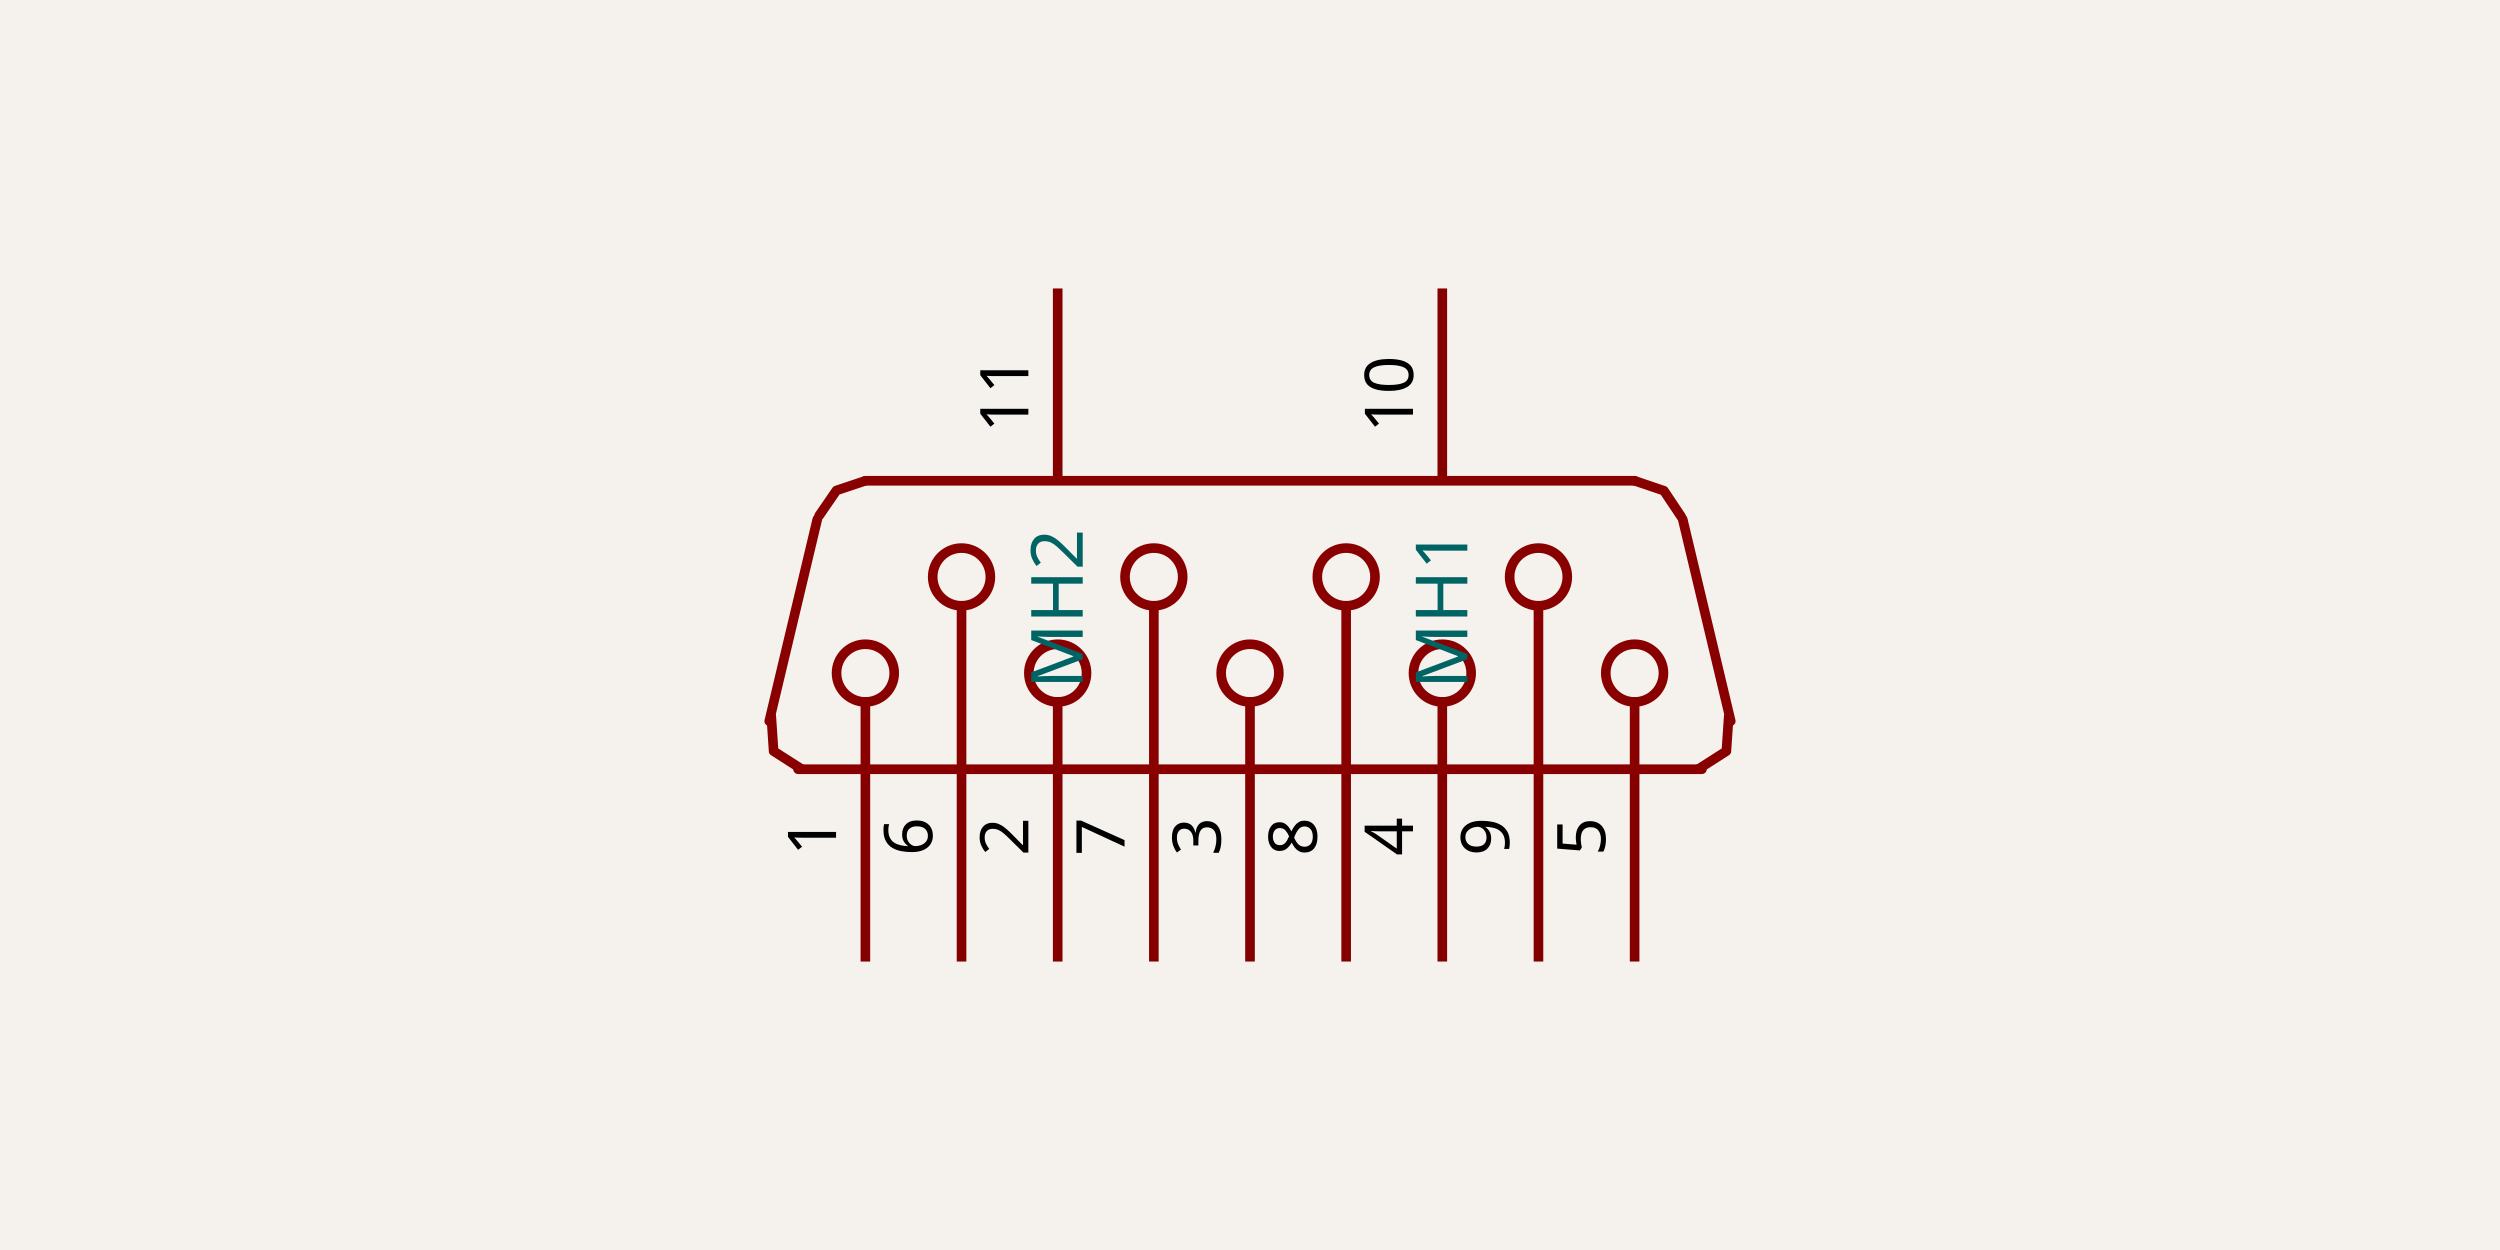
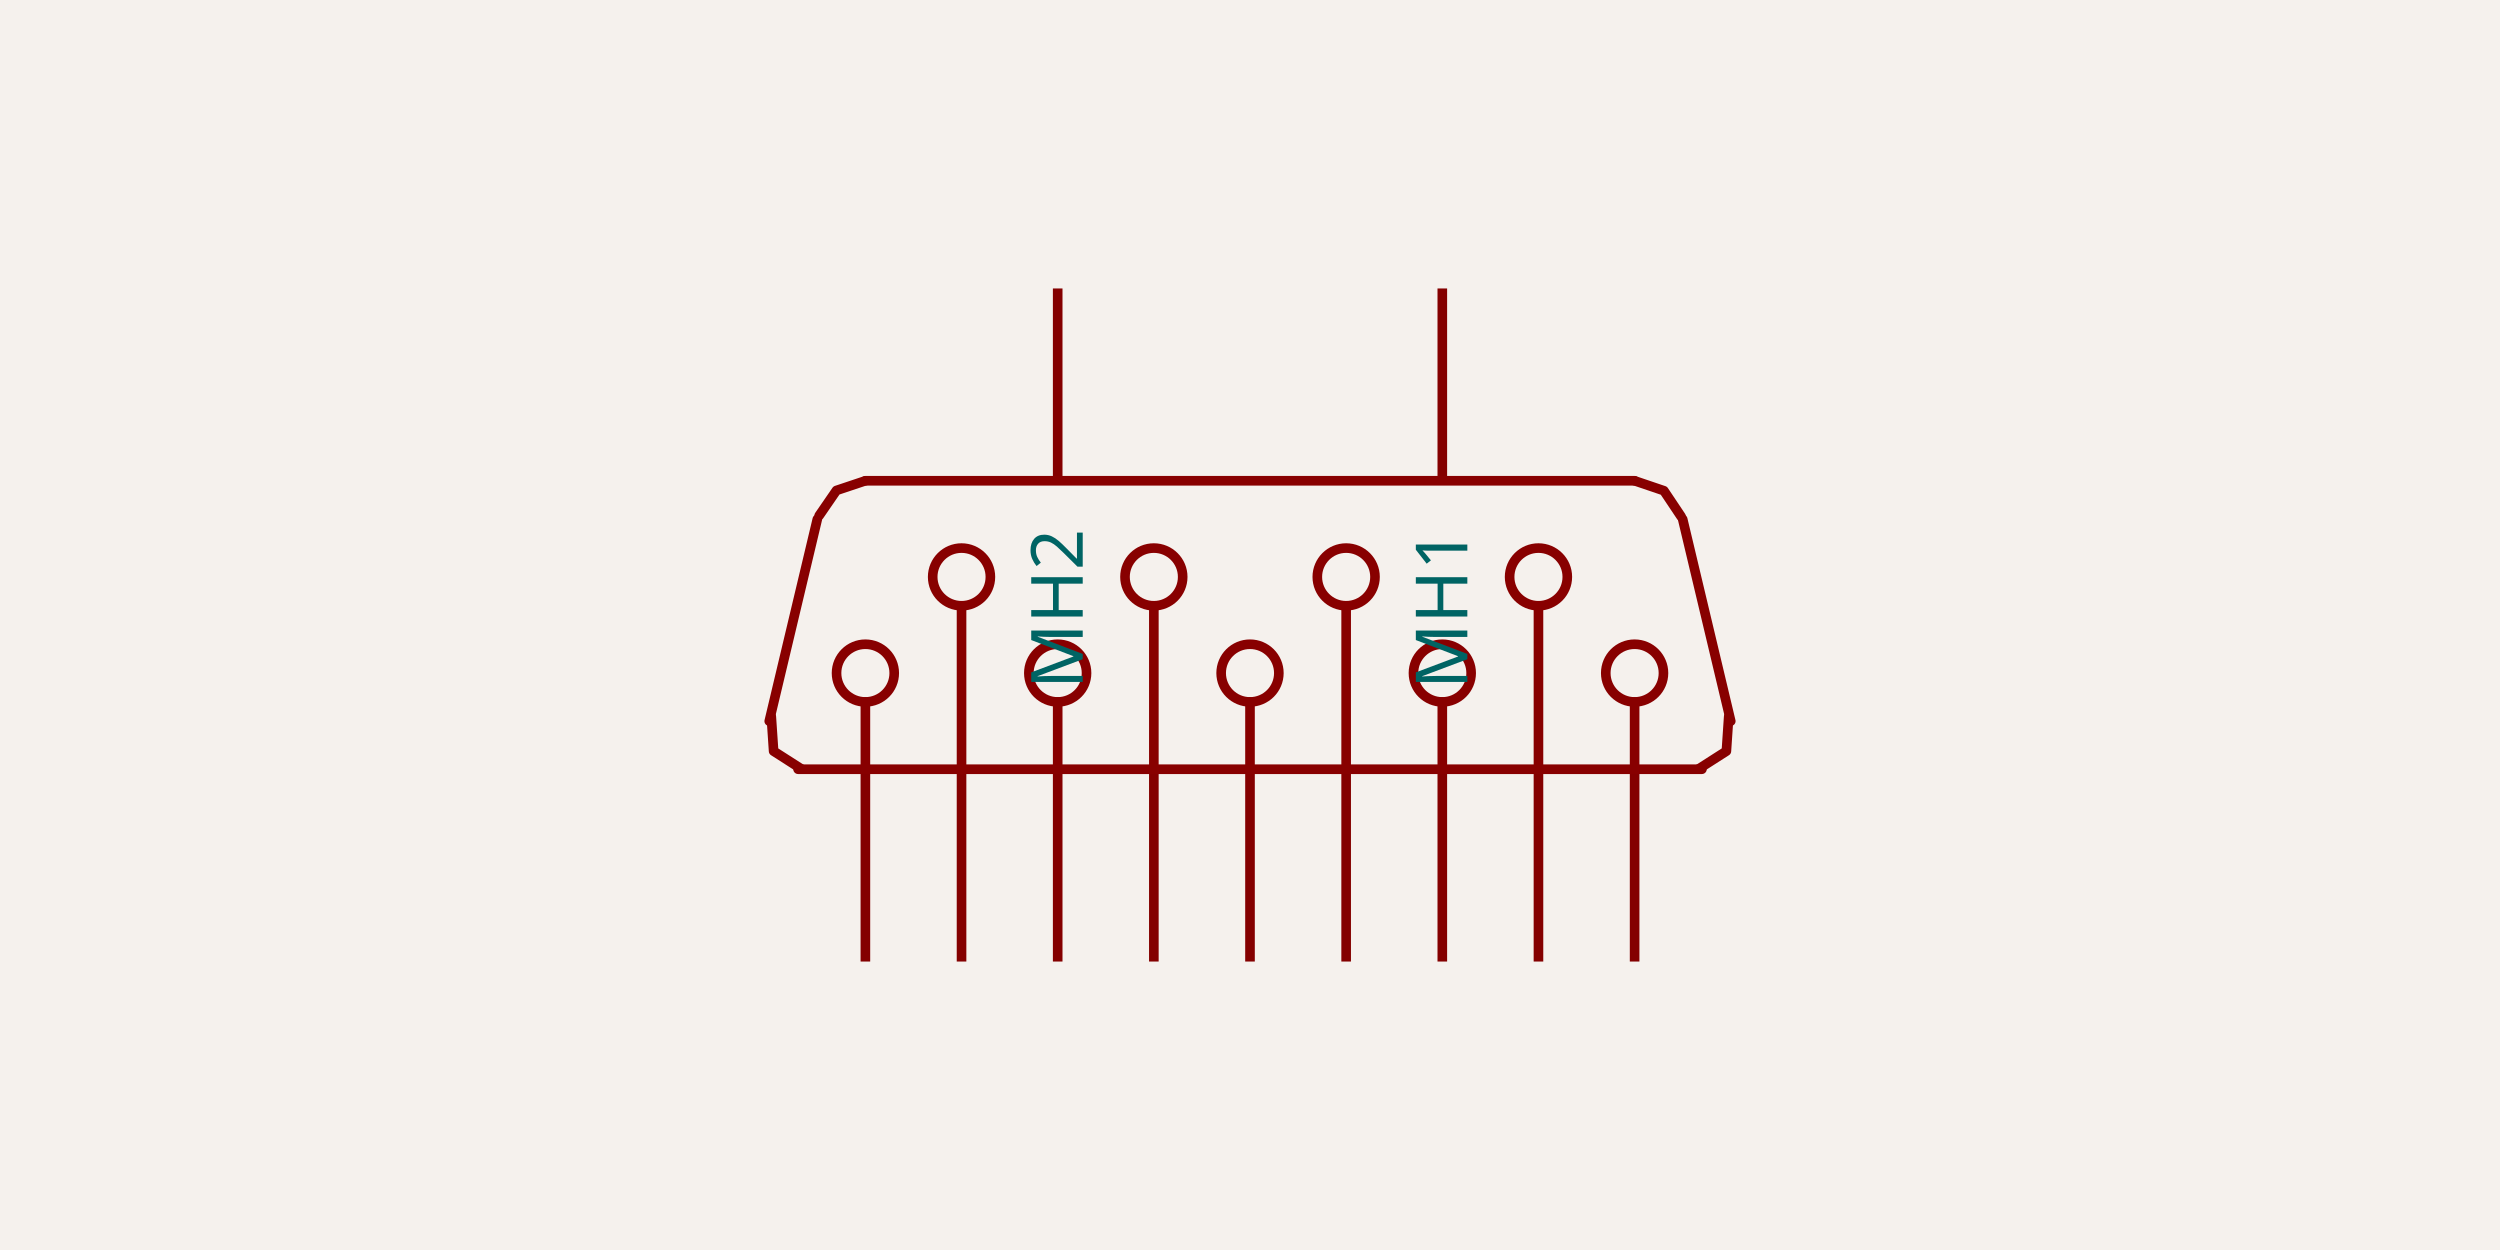
- <svg xmlns="http://www.w3.org/2000/svg" class="tscircuit-schematic" width="1200" height="600" style="background-color: rgb(245, 241, 237)" data-real-to-screen-transform="matrix(230.7692307692,0,0,-230.7692307692,600,300)" data-software-used-string="@tscircuit/core@0.0.1766">
+ <svg xmlns="http://www.w3.org/2000/svg" class="tscircuit-schematic" width="1200" height="600" style="background-color: rgb(245, 241, 237)" data-real-to-screen-transform="matrix(230.7692307692,0,0,-230.7692307692,600,300)" data-software-used-string="@tscircuit/core@0.0.1537">
  <style>
              .boundary { fill: rgb(245, 241, 237); }
              .schematic-boundary { fill: none; stroke: #fff; }
              .component { fill: none; stroke: rgb(132, 0, 0); }
              .chip { fill: rgb(255, 255, 194); stroke: rgb(132, 0, 0); }
              .component-pin { fill: none; stroke: rgb(132, 0, 0); }
              .text { font-family: sans-serif; fill: rgb(0, 150, 0); }
              .pin-number { fill: rgb(169, 0, 0); }
              .port-label { fill: rgb(0, 100, 100); }
              .component-name { fill: rgb(0, 100, 100); }
              
            </style>
  <rect class="boundary" x="0" y="0" width="1200" height="600" />
  <g class="sch-component" data-circuit-json-type="schematic_component" data-schematic-component-id="schematic_component_0">
    <line class="sch-line" x1="415.385" y1="461.538" x2="415.385" y2="369.231" stroke="rgba(132, 0, 0)" stroke-width="4.615" data-schematic-line-id="schematic_line_0" data-schematic-component-id="schematic_component_0" />
    <line class="sch-line" x1="507.692" y1="461.538" x2="507.692" y2="369.231" stroke="rgba(132, 0, 0)" stroke-width="4.615" data-schematic-line-id="schematic_line_1" data-schematic-component-id="schematic_component_0" />
    <line class="sch-line" x1="600" y1="461.538" x2="600" y2="369.231" stroke="rgba(132, 0, 0)" stroke-width="4.615" data-schematic-line-id="schematic_line_2" data-schematic-component-id="schematic_component_0" />
    <line class="sch-line" x1="692.308" y1="461.538" x2="692.308" y2="369.231" stroke="rgba(132, 0, 0)" stroke-width="4.615" data-schematic-line-id="schematic_line_3" data-schematic-component-id="schematic_component_0" />
    <line class="sch-line" x1="784.615" y1="461.538" x2="784.615" y2="369.231" stroke="rgba(132, 0, 0)" stroke-width="4.615" data-schematic-line-id="schematic_line_4" data-schematic-component-id="schematic_component_0" />
    <line class="sch-line" x1="461.538" y1="461.538" x2="461.538" y2="369.231" stroke="rgba(132, 0, 0)" stroke-width="4.615" data-schematic-line-id="schematic_line_5" data-schematic-component-id="schematic_component_0" />
    <line class="sch-line" x1="553.846" y1="461.538" x2="553.846" y2="369.231" stroke="rgba(132, 0, 0)" stroke-width="4.615" data-schematic-line-id="schematic_line_6" data-schematic-component-id="schematic_component_0" />
    <line class="sch-line" x1="646.154" y1="461.538" x2="646.154" y2="369.231" stroke="rgba(132, 0, 0)" stroke-width="4.615" data-schematic-line-id="schematic_line_7" data-schematic-component-id="schematic_component_0" />
    <line class="sch-line" x1="738.462" y1="461.538" x2="738.462" y2="369.231" stroke="rgba(132, 0, 0)" stroke-width="4.615" data-schematic-line-id="schematic_line_8" data-schematic-component-id="schematic_component_0" />
    <line class="sch-line" x1="507.692" y1="138.462" x2="507.692" y2="230.769" stroke="rgba(132, 0, 0)" stroke-width="4.615" data-schematic-line-id="schematic_line_9" data-schematic-component-id="schematic_component_0" />
    <line class="sch-line" x1="692.308" y1="138.462" x2="692.308" y2="230.769" stroke="rgba(132, 0, 0)" stroke-width="4.615" data-schematic-line-id="schematic_line_10" data-schematic-component-id="schematic_component_0" />
    <path class="sch-path" d="M 507.692 336.923 L 507.692 369.231" stroke="#880000" stroke-width="4.615" fill="none" stroke-linecap="round" stroke-linejoin="round" data-schematic-component-id="schematic_component_0" />
    <path class="sch-path" d="M 415.385 336.923 L 415.385 369.231" stroke="#880000" stroke-width="4.615" fill="none" stroke-linecap="round" stroke-linejoin="round" data-schematic-component-id="schematic_component_0" />
    <path class="sch-path" d="M 600 336.923 L 600 369.231" stroke="#880000" stroke-width="4.615" fill="none" stroke-linecap="round" stroke-linejoin="round" data-schematic-component-id="schematic_component_0" />
    <path class="sch-path" d="M 461.538 369.231 L 461.538 290.769" stroke="#880000" stroke-width="4.615" fill="none" stroke-linecap="round" stroke-linejoin="round" data-schematic-component-id="schematic_component_0" />
    <path class="sch-path" d="M 692.308 336.923 L 692.308 369.231" stroke="#880000" stroke-width="4.615" fill="none" stroke-linecap="round" stroke-linejoin="round" data-schematic-component-id="schematic_component_0" />
    <path class="sch-path" d="M 553.846 369.231 L 553.846 290.769" stroke="#880000" stroke-width="4.615" fill="none" stroke-linecap="round" stroke-linejoin="round" data-schematic-component-id="schematic_component_0" />
    <path class="sch-path" d="M 784.615 336.923 L 784.615 369.231" stroke="#880000" stroke-width="4.615" fill="none" stroke-linecap="round" stroke-linejoin="round" data-schematic-component-id="schematic_component_0" />
    <path class="sch-path" d="M 646.154 369.231 L 646.154 290.769" stroke="#880000" stroke-width="4.615" fill="none" stroke-linecap="round" stroke-linejoin="round" data-schematic-component-id="schematic_component_0" />
    <path class="sch-path" d="M 738.462 369.231 L 738.462 290.769" stroke="#880000" stroke-width="4.615" fill="none" stroke-linecap="round" stroke-linejoin="round" data-schematic-component-id="schematic_component_0" />
    <circle class="sch-circle" cx="738.462" cy="276.923" r="13.846" fill="none" stroke="#880000" stroke-width="4.615" data-schematic-circle-id="schematic_circle_0" data-schematic-component-id="schematic_component_0" />
    <circle class="sch-circle" cx="646.154" cy="276.923" r="13.846" fill="none" stroke="#880000" stroke-width="4.615" data-schematic-circle-id="schematic_circle_1" data-schematic-component-id="schematic_component_0" />
    <circle class="sch-circle" cx="553.846" cy="276.923" r="13.846" fill="none" stroke="#880000" stroke-width="4.615" data-schematic-circle-id="schematic_circle_2" data-schematic-component-id="schematic_component_0" />
    <circle class="sch-circle" cx="461.538" cy="276.923" r="13.846" fill="none" stroke="#880000" stroke-width="4.615" data-schematic-circle-id="schematic_circle_3" data-schematic-component-id="schematic_component_0" />
    <circle class="sch-circle" cx="784.615" cy="323.077" r="13.846" fill="none" stroke="#880000" stroke-width="4.615" data-schematic-circle-id="schematic_circle_4" data-schematic-component-id="schematic_component_0" />
    <circle class="sch-circle" cx="692.308" cy="323.077" r="13.846" fill="none" stroke="#880000" stroke-width="4.615" data-schematic-circle-id="schematic_circle_5" data-schematic-component-id="schematic_component_0" />
    <circle class="sch-circle" cx="600" cy="323.077" r="13.846" fill="none" stroke="#880000" stroke-width="4.615" data-schematic-circle-id="schematic_circle_6" data-schematic-component-id="schematic_component_0" />
    <circle class="sch-circle" cx="507.692" cy="323.077" r="13.846" fill="none" stroke="#880000" stroke-width="4.615" data-schematic-circle-id="schematic_circle_7" data-schematic-component-id="schematic_component_0" />
    <circle class="sch-circle" cx="415.385" cy="323.077" r="13.846" fill="none" stroke="#880000" stroke-width="4.615" data-schematic-circle-id="schematic_circle_8" data-schematic-component-id="schematic_component_0" />
    <path class="sch-path" d="M 784.615 369.231 L 415.385 369.231" stroke="#880000" stroke-width="4.615" fill="none" stroke-linecap="round" stroke-linejoin="round" data-schematic-component-id="schematic_component_0" />
    <path class="sch-path" d="M 784.615 230.769 L 415.385 230.769" stroke="#880000" stroke-width="4.615" fill="none" stroke-linecap="round" stroke-linejoin="round" data-schematic-component-id="schematic_component_0" />
    <path class="sch-path" d="M 415.385 230.769 L 401.497 235.416 L 393.202 247.485" stroke="#880000" stroke-width="4.615" fill="none" stroke-linecap="round" stroke-linejoin="round" data-schematic-component-id="schematic_component_0" />
    <path class="sch-path" d="M 383.077 369.231 L 415.385 369.231" stroke="#880000" stroke-width="4.615" fill="none" stroke-linecap="round" stroke-linejoin="round" data-schematic-component-id="schematic_component_0" />
    <path class="sch-path" d="M 370.216 343.931 L 371.336 360.557 L 384.681 369.107" stroke="#880000" stroke-width="4.615" fill="none" stroke-linecap="round" stroke-linejoin="round" data-schematic-component-id="schematic_component_0" />
    <path class="sch-path" d="M 392.308 249.231 L 369.231 346.154" stroke="#880000" stroke-width="4.615" fill="none" stroke-linecap="round" stroke-linejoin="round" data-schematic-component-id="schematic_component_0" />
    <path class="sch-path" d="M 806.906 247.873 L 798.664 235.538 L 784.615 230.769" stroke="#880000" stroke-width="4.615" fill="none" stroke-linecap="round" stroke-linejoin="round" data-schematic-component-id="schematic_component_0" />
    <path class="sch-path" d="M 816.923 369.231 L 784.615 369.231" stroke="#880000" stroke-width="4.615" fill="none" stroke-linecap="round" stroke-linejoin="round" data-schematic-component-id="schematic_component_0" />
    <path class="sch-path" d="M 815.319 369.107 L 828.664 360.557 L 829.784 343.931" stroke="#880000" stroke-width="4.615" fill="none" stroke-linecap="round" stroke-linejoin="round" data-schematic-component-id="schematic_component_0" />
    <path class="sch-path" d="M 807.692 249.231 L 830.769 346.154" stroke="#880000" stroke-width="4.615" fill="none" stroke-linecap="round" stroke-linejoin="round" data-schematic-component-id="schematic_component_0" />
    <text class="port-label sch-pin-label" x="507.692" y="253.846" style="font-family: sans-serif;" fill="rgb(0, 100, 100)" text-anchor="end" dominant-baseline="middle" font-size="34.615px" transform="rotate(-90 507.6923 253.8462)">MH2</text>
    <text class="port-label sch-pin-label" x="692.308" y="253.846" style="font-family: sans-serif;" fill="rgb(0, 100, 100)" text-anchor="end" dominant-baseline="middle" font-size="34.615px" transform="rotate(-90 692.3077 253.8462)">MH1</text>
  </g>
  <g class="schematic-port-hover sch-port-hover" data-schematic-port-id="source_port_0">
+     <circle cx="369.231" cy="184.615" r="9.231" fill="red" opacity="0" />
+   </g>
+   <g class="schematic-port-hover sch-port-hover" data-schematic-port-id="source_port_1">
+     <circle cx="369.231" cy="230.769" r="9.231" fill="red" opacity="0" />
+   </g>
+   <g class="schematic-port-hover sch-port-hover" data-schematic-port-id="source_port_2">
+     <circle cx="369.231" cy="276.923" r="9.231" fill="red" opacity="0" />
+   </g>
+   <g class="schematic-port-hover sch-port-hover" data-schematic-port-id="source_port_3">
+     <circle cx="369.231" cy="323.077" r="9.231" fill="red" opacity="0" />
+   </g>
+   <g class="schematic-port-hover sch-port-hover" data-schematic-port-id="source_port_4">
+     <circle cx="369.231" cy="369.231" r="9.231" fill="red" opacity="0" />
+   </g>
+   <g class="schematic-port-hover sch-port-hover" data-schematic-port-id="source_port_5">
+     <circle cx="369.231" cy="415.385" r="9.231" fill="red" opacity="0" />
+   </g>
+   <g class="schematic-port-hover sch-port-hover" data-schematic-port-id="source_port_6">
+     <circle cx="830.769" cy="392.308" r="9.231" fill="red" opacity="0" />
+   </g>
+   <g class="schematic-port-hover sch-port-hover" data-schematic-port-id="source_port_7">
+     <circle cx="830.769" cy="346.154" r="9.231" fill="red" opacity="0" />
+   </g>
+   <g class="schematic-port-hover sch-port-hover" data-schematic-port-id="source_port_8">
+     <circle cx="830.769" cy="300" r="9.231" fill="red" opacity="0" />
+   </g>
+   <g class="schematic-port-hover sch-port-hover" data-schematic-port-id="source_port_9">
+     <circle cx="830.769" cy="253.846" r="9.231" fill="red" opacity="0" />
+   </g>
+   <g class="schematic-port-hover sch-port-hover" data-schematic-port-id="source_port_10">
+     <circle cx="830.769" cy="207.692" r="9.231" fill="red" opacity="0" />
+   </g>
+   <g class="schematic-port-hover sch-port-hover" data-schematic-port-id="source_port_11">
    <circle cx="415.385" cy="461.538" r="9.231" fill="red" opacity="0" />
  </g>
-   <g class="schematic-port-hover sch-port-hover" data-schematic-port-id="source_port_1">
+   <g class="schematic-port-hover sch-port-hover" data-schematic-port-id="source_port_12">
    <circle cx="507.692" cy="461.538" r="9.231" fill="red" opacity="0" />
  </g>
-   <g class="schematic-port-hover sch-port-hover" data-schematic-port-id="source_port_2">
+   <g class="schematic-port-hover sch-port-hover" data-schematic-port-id="source_port_13">
    <circle cx="600" cy="461.538" r="9.231" fill="red" opacity="0" />
  </g>
-   <g class="schematic-port-hover sch-port-hover" data-schematic-port-id="source_port_3">
+   <g class="schematic-port-hover sch-port-hover" data-schematic-port-id="source_port_14">
    <circle cx="692.308" cy="461.538" r="9.231" fill="red" opacity="0" />
  </g>
-   <g class="schematic-port-hover sch-port-hover" data-schematic-port-id="source_port_4">
+   <g class="schematic-port-hover sch-port-hover" data-schematic-port-id="source_port_15">
    <circle cx="784.615" cy="461.538" r="9.231" fill="red" opacity="0" />
  </g>
-   <g class="schematic-port-hover sch-port-hover" data-schematic-port-id="source_port_5">
+   <g class="schematic-port-hover sch-port-hover" data-schematic-port-id="source_port_16">
    <circle cx="461.538" cy="461.538" r="9.231" fill="red" opacity="0" />
  </g>
-   <g class="schematic-port-hover sch-port-hover" data-schematic-port-id="source_port_6">
+   <g class="schematic-port-hover sch-port-hover" data-schematic-port-id="source_port_17">
    <circle cx="553.846" cy="461.538" r="9.231" fill="red" opacity="0" />
  </g>
-   <g class="schematic-port-hover sch-port-hover" data-schematic-port-id="source_port_7">
+   <g class="schematic-port-hover sch-port-hover" data-schematic-port-id="source_port_18">
    <circle cx="646.154" cy="461.538" r="9.231" fill="red" opacity="0" />
  </g>
-   <g class="schematic-port-hover sch-port-hover" data-schematic-port-id="source_port_8">
+   <g class="schematic-port-hover sch-port-hover" data-schematic-port-id="source_port_19">
    <circle cx="738.462" cy="461.538" r="9.231" fill="red" opacity="0" />
  </g>
-   <g class="schematic-port-hover sch-port-hover" data-schematic-port-id="source_port_9">
+   <g class="schematic-port-hover sch-port-hover" data-schematic-port-id="source_port_20">
    <circle cx="507.692" cy="138.462" r="9.231" fill="red" opacity="0" />
  </g>
-   <g class="schematic-port-hover sch-port-hover" data-schematic-port-id="source_port_10">
+   <g class="schematic-port-hover sch-port-hover" data-schematic-port-id="source_port_21">
    <circle cx="692.308" cy="138.462" r="9.231" fill="red" opacity="0" />
  </g>
-   <text class="sch-text" x="410.769" y="392.308" fill="#000000" text-anchor="end" dominant-baseline="ideographic" font-family="sans-serif" font-size="32.308px" transform="rotate(270, 410.7692, 392.3077)">1</text>
-   <text class="sch-text" x="503.077" y="392.308" fill="#000000" text-anchor="end" dominant-baseline="ideographic" font-family="sans-serif" font-size="32.308px" transform="rotate(270, 503.0769, 392.3077)">2</text>
-   <text class="sch-text" x="595.385" y="392.308" fill="#000000" text-anchor="end" dominant-baseline="ideographic" font-family="sans-serif" font-size="32.308px" transform="rotate(270, 595.3846, 392.3077)">3</text>
-   <text class="sch-text" x="687.692" y="392.308" fill="#000000" text-anchor="end" dominant-baseline="ideographic" font-family="sans-serif" font-size="32.308px" transform="rotate(270, 687.6923, 392.3077)">4</text>
-   <text class="sch-text" x="780" y="392.308" fill="#000000" text-anchor="end" dominant-baseline="ideographic" font-family="sans-serif" font-size="32.308px" transform="rotate(270, 780, 392.3077)">5</text>
-   <text class="sch-text" x="456.923" y="392.308" fill="#000000" text-anchor="end" dominant-baseline="ideographic" font-family="sans-serif" font-size="32.308px" transform="rotate(270, 456.9231, 392.3077)">6</text>
-   <text class="sch-text" x="549.231" y="392.308" fill="#000000" text-anchor="end" dominant-baseline="ideographic" font-family="sans-serif" font-size="32.308px" transform="rotate(270, 549.2308, 392.3077)">7</text>
-   <text class="sch-text" x="641.538" y="392.308" fill="#000000" text-anchor="end" dominant-baseline="ideographic" font-family="sans-serif" font-size="32.308px" transform="rotate(270, 641.5385, 392.3077)">8</text>
-   <text class="sch-text" x="733.846" y="392.308" fill="#000000" text-anchor="end" dominant-baseline="ideographic" font-family="sans-serif" font-size="32.308px" transform="rotate(270, 733.8462, 392.3077)">9</text>
-   <text class="sch-text" x="503.077" y="207.692" fill="#000000" text-anchor="start" dominant-baseline="ideographic" font-family="sans-serif" font-size="32.308px" transform="rotate(270, 503.0769, 207.6923)">11</text>
-   <text class="sch-text" x="687.692" y="207.692" fill="#000000" text-anchor="start" dominant-baseline="ideographic" font-family="sans-serif" font-size="32.308px" transform="rotate(270, 687.6923, 207.6923)">10</text>
</svg>
